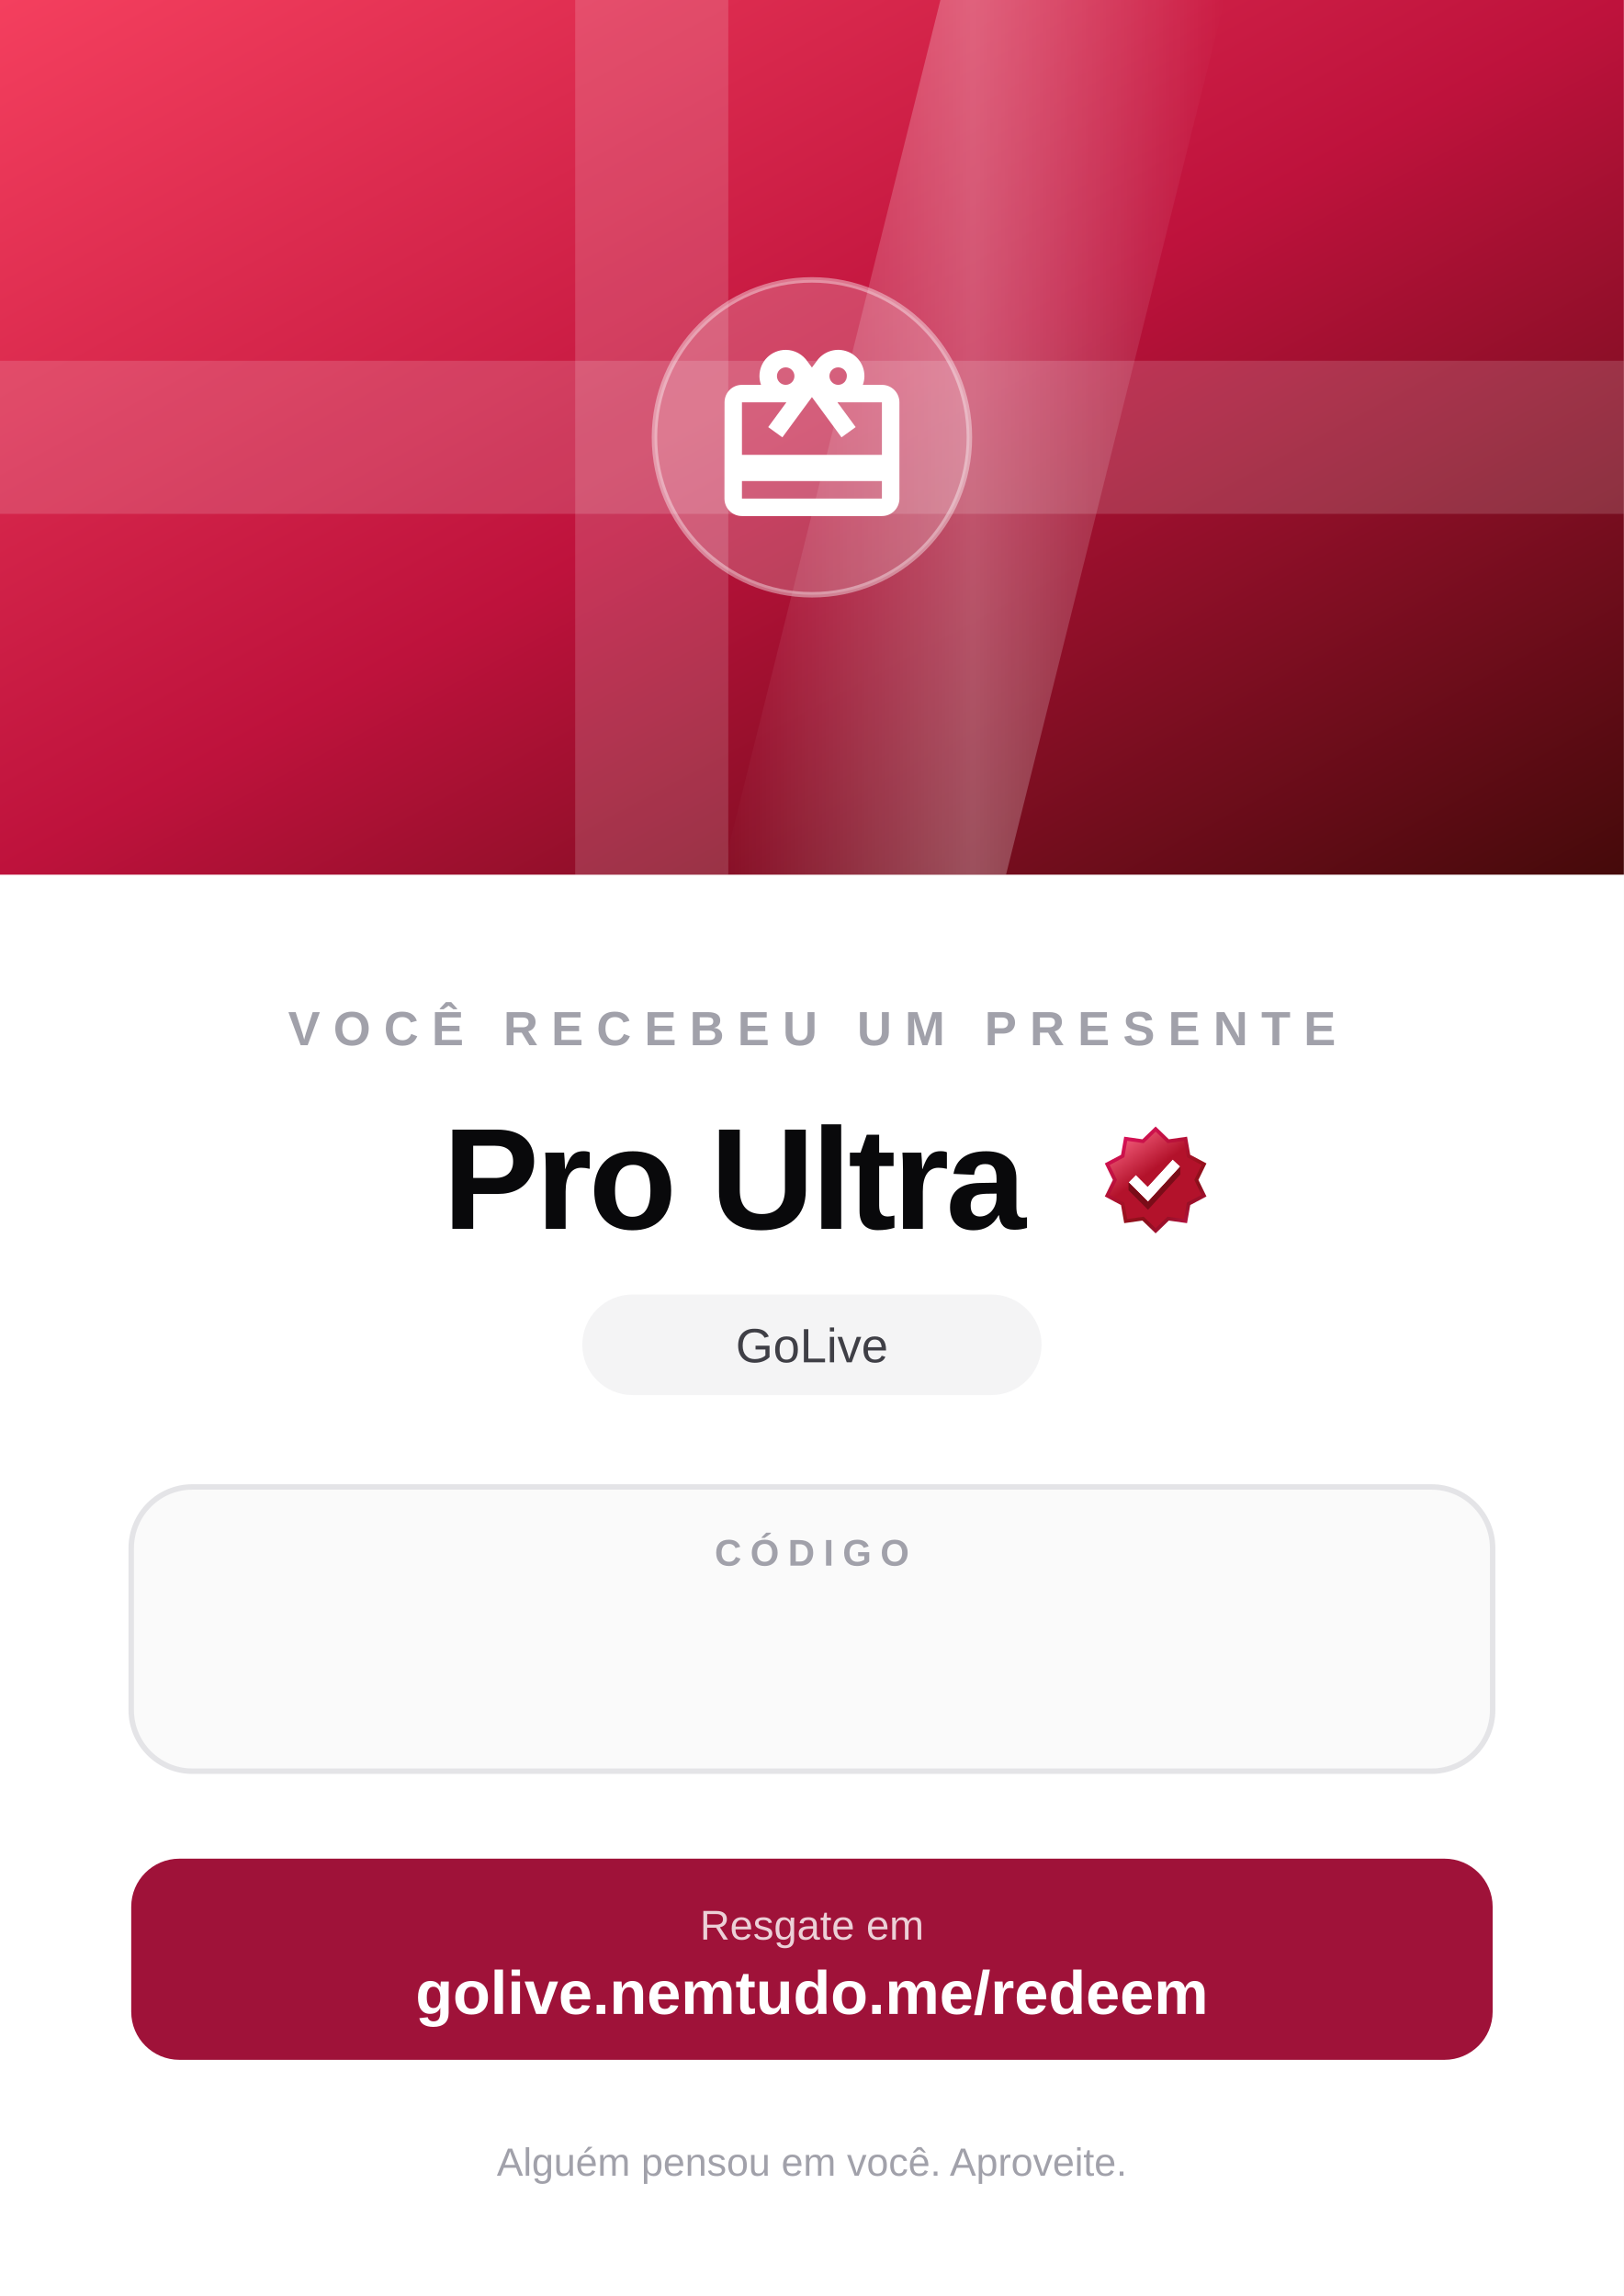
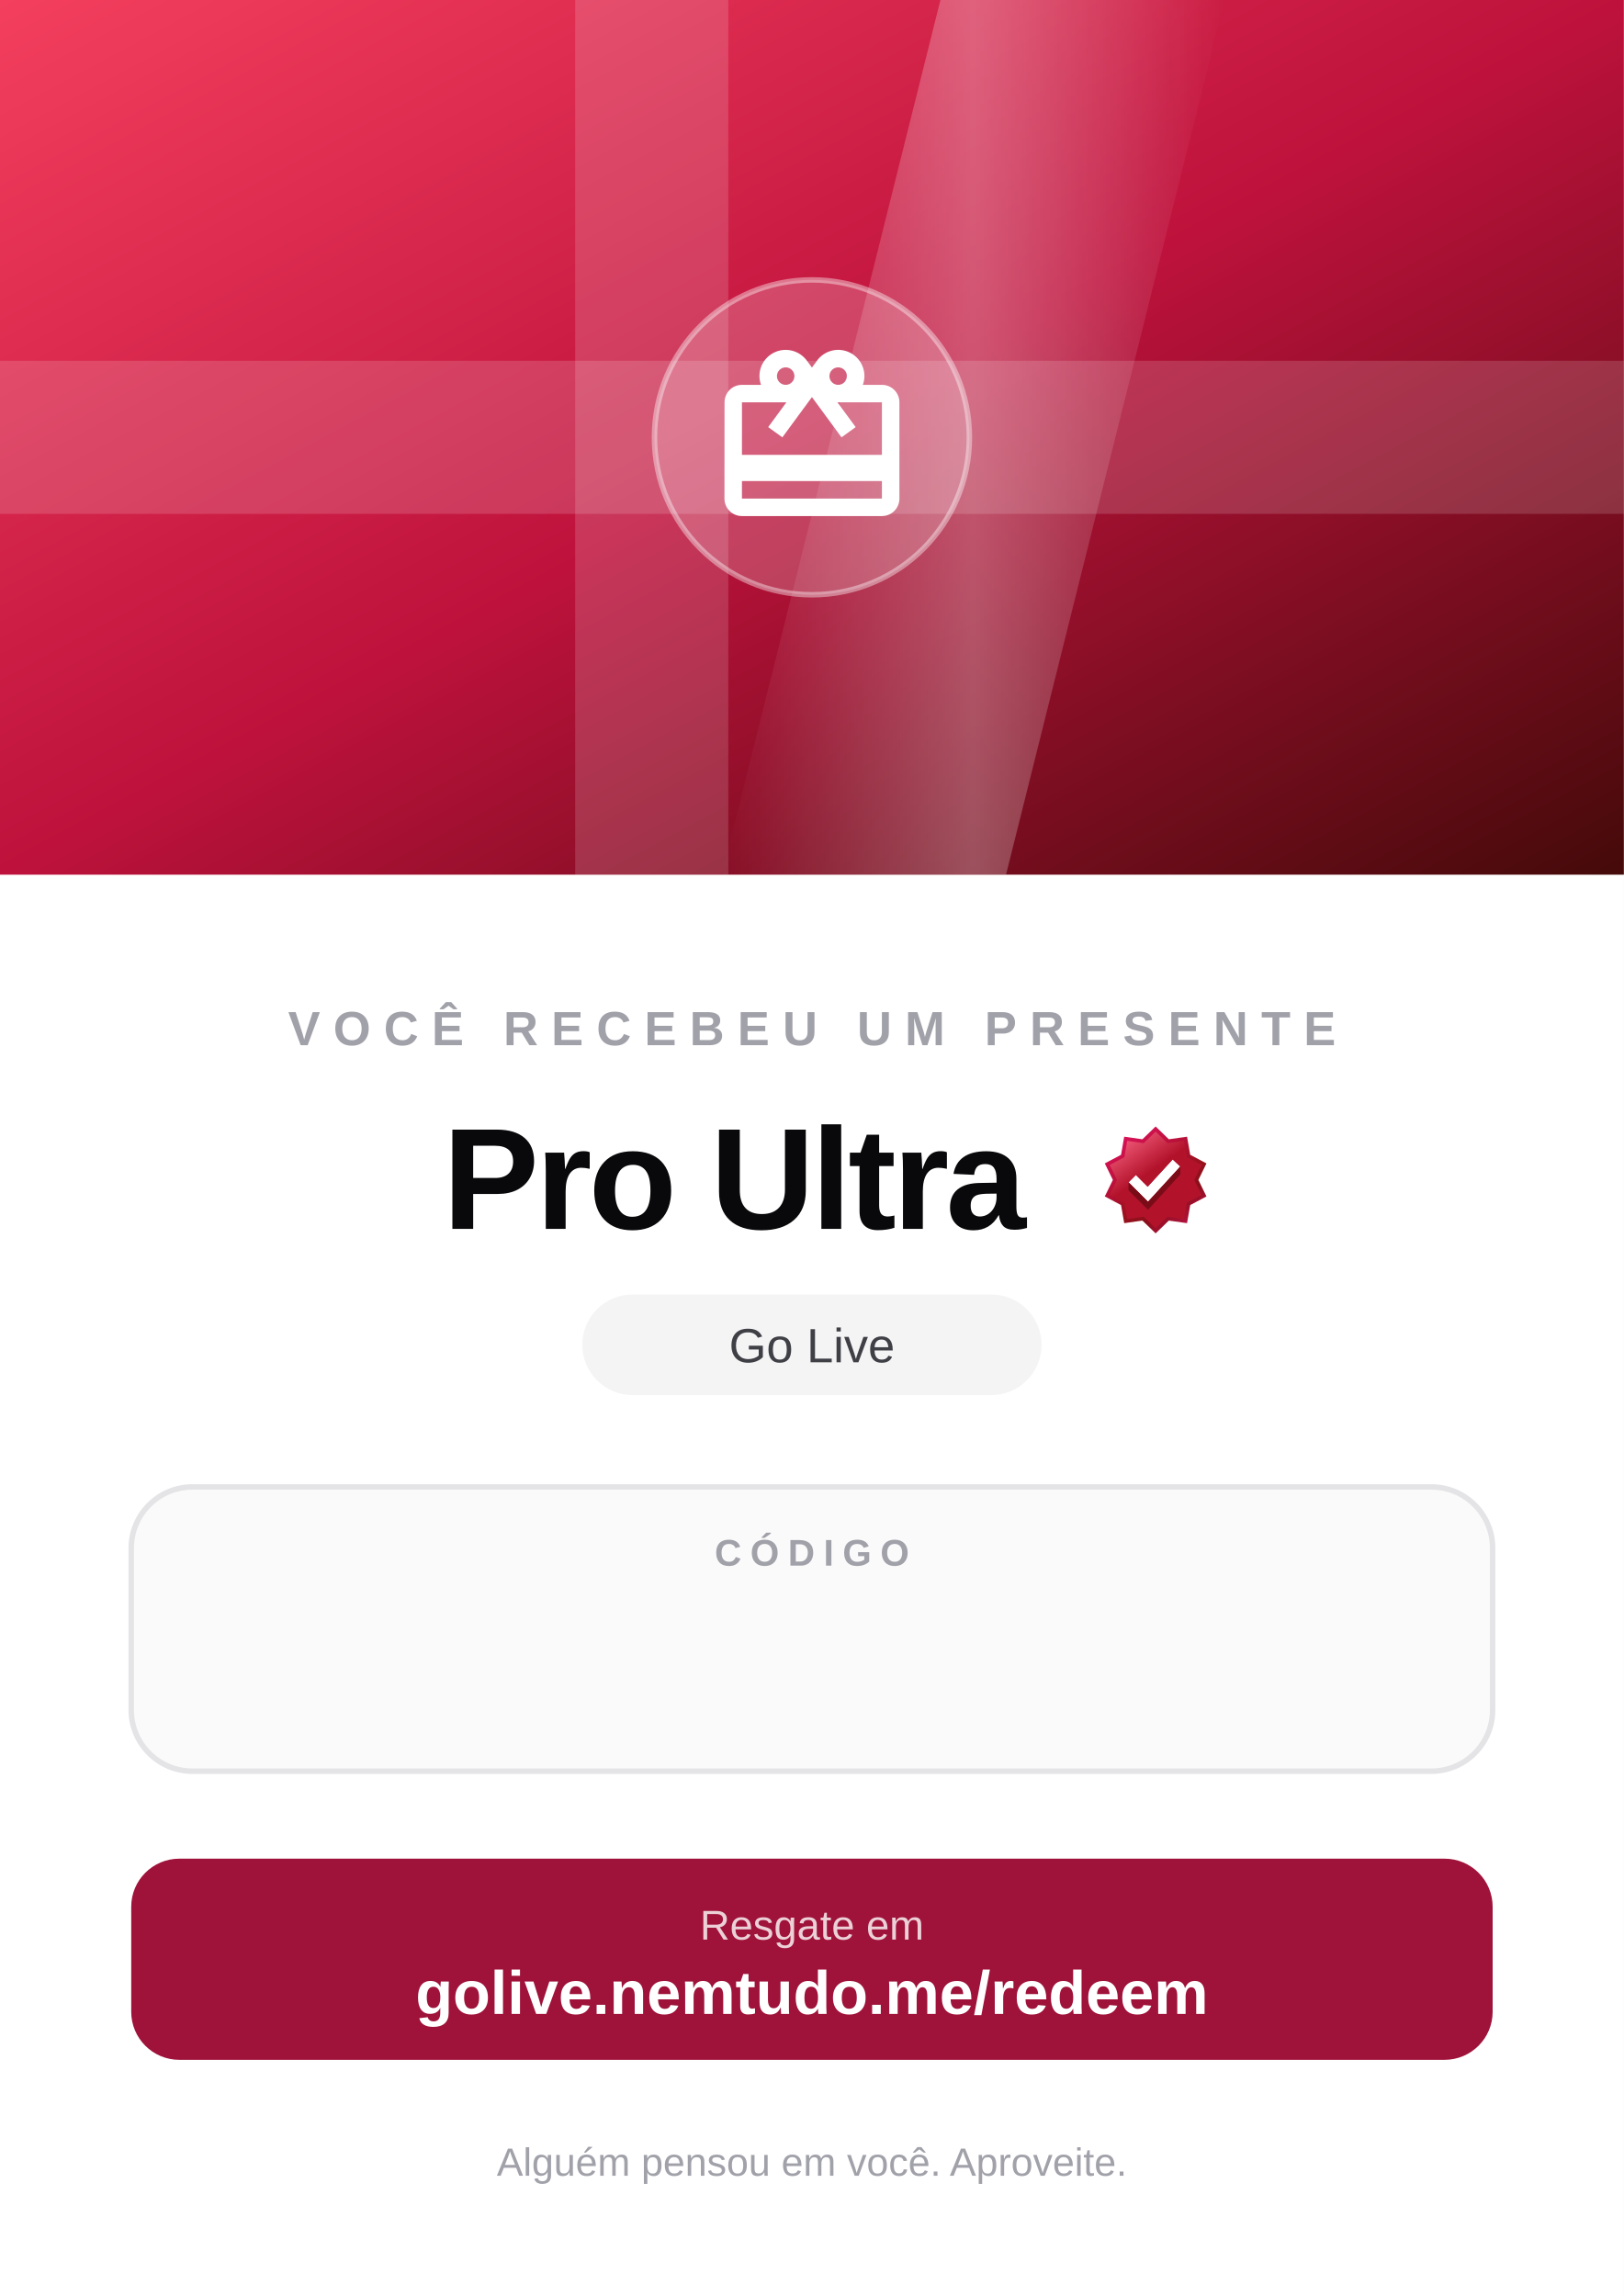
<svg xmlns="http://www.w3.org/2000/svg" width="74.25mm" height="105mm" viewBox="0 0 742.5 1050">
  <defs>
    <linearGradient id="band" x1="0" y1="0" x2="1" y2="1">
      <stop offset="0" stop-color="#f43f5e" />
      <stop offset="0.5" stop-color="#be123c" />
      <stop offset="1" stop-color="#450a0a" />
    </linearGradient>
    <linearGradient id="shine" x1="0" y1="0" x2="1" y2="0">
      <stop offset="0" stop-color="#fff" stop-opacity="0" />
      <stop offset="0.5" stop-color="#fff" stop-opacity="0.28" />
      <stop offset="1" stop-color="#fff" stop-opacity="0" />
    </linearGradient>
    <linearGradient id="bo" gradientUnits="userSpaceOnUse" x1="4.411" x2="18.083" y1="2.495" y2="21.508">
      <stop offset="0" stop-color="#e0115f" />
      <stop offset=".539" stop-color="#9b111e" />
      <stop offset=".68" stop-color="#8a0f1b" />
      <stop offset="1" stop-color="#d4145a" />
    </linearGradient>
    <linearGradient id="bi" gradientUnits="userSpaceOnUse" x1="5.355" x2="16.361" y1="3.395" y2="19.133">
      <stop offset="0" stop-color="#f25c7a" />
      <stop offset=".406" stop-color="#b3122b" />
      <stop offset=".989" stop-color="#b3122b" />
    </linearGradient>
    <clipPath id="card">
      <rect width="742.5" height="1050" />
    </clipPath>
  </defs>
  <rect width="742.5" height="1050" fill="#ffffff" />
  <g clip-path="url(#card)">
    <rect width="742.5" height="400" fill="url(#band)" />
    <rect x="263" y="0" width="70" height="400" fill="#fff" opacity="0.15" />
    <rect x="0" y="165" width="742.5" height="70" fill="#fff" opacity="0.15" />
    <polygon points="430,0 560,0 460,400 330,400" fill="url(#shine)" />
    <circle cx="371.25" cy="200" r="72" fill="#fff" fill-opacity="0.2" stroke="#fff" stroke-opacity="0.4" stroke-width="2.5" />
    <g transform="translate(323.25 152) scale(4)" fill="#fff">
      <path d="M20 6h-2.18c.11-.31.18-.65.18-1a2.996 2.996 0 0 0-5.5-1.65l-.5.67-.5-.68C10.96 2.54 10.05 2 9 2 7.34 2 6 3.34 6 5c0 .35.07.69.18 1H4c-1.11 0-1.99.89-1.99 2L2 19c0 1.11.89 2 2 2h16c1.11 0 2-.89 2-2V8c0-1.11-.89-2-2-2m-5-2c.55 0 1 .45 1 1s-.45 1-1 1-1-.45-1-1 .45-1 1-1M9 4c.55 0 1 .45 1 1s-.45 1-1 1-1-.45-1-1 .45-1 1-1m11 15H4v-2h16zm0-5H4V8h5.08L7 10.83 8.62 12 11 8.76l1-1.36 1 1.36L15.38 12 17 10.83 14.92 8H20z" />
    </g>
  </g>
  <g font-family="'Segoe UI', 'Helvetica Neue', Arial, sans-serif" text-anchor="middle">
    <text x="371.25" y="478" font-size="22" font-weight="600" letter-spacing="6" fill="#a1a1aa">VOCÊ RECEBEU UM PRESENTE</text>
    <text x="335.8" y="562" font-size="66" font-weight="700" letter-spacing="-1.5" fill="#09090b">Pro Ultra</text>
    <g transform="translate(499.8 511) scale(2.6)">
      <path fill-rule="evenodd" fill="url(#bo)" d="M13.324 3.848L11 1.6 8.676 3.848l-3.201-.453-.559 3.184L2.06 8.095 3.48 11l-1.42 2.904 2.856 1.516.559 3.184 3.201-.452L11 20.4l2.324-2.248 3.201.452.559-3.184 2.856-1.516L18.52 11l1.42-2.905-2.856-1.516-.559-3.184zm-7.09 7.575l3.428 3.428 5.683-6.206-1.347-1.247-4.4 4.795-2.072-2.072z" />
      <path fill-rule="evenodd" fill="url(#bi)" d="M13.101 4.533L11 2.5 8.899 4.533l-2.895-.41-.505 2.88-2.583 1.37L4.2 11l-1.284 2.627 2.583 1.37.505 2.88 2.895-.41L11 19.5l2.101-2.033 2.895.41.505-2.88 2.583-1.37L17.8 11l1.284-2.627-2.583-1.37-.505-2.88zm-6.868 6.89l3.429 3.428 5.683-6.206-1.347-1.247-4.4 4.795-2.072-2.072z" />
      <path fill="#7a0c18" d="M6.233 11.423l3.429 3.428 5.65-6.17.038-.033-.005 1.398-5.683 6.206-3.429-3.429-.003-1.405.005.003z" />
    </g>
    <rect x="266.25" y="592" width="210" height="46" rx="23" fill="#f4f4f5" />
-     <text x="371.25" y="623" font-size="22" font-weight="500" fill="#3f3f46">GoLive</text>
+     <text x="371.25" y="623" font-size="22" font-weight="500" fill="#3f3f46">Go Live</text>
    <rect x="60" y="680" width="622.5" height="130" rx="28" fill="#fafafa" stroke="#e4e4e7" stroke-width="2.5" />
    <text x="371.25" y="716" font-size="17" font-weight="600" letter-spacing="4" fill="#a1a1aa">CÓDIGO</text>
    <rect x="60" y="850" width="622.5" height="92" rx="22" fill="#9f1239" />
    <text x="371.25" y="887" font-size="19" font-weight="500" fill="#fff" fill-opacity="0.8">Resgate em</text>
    <text x="371.25" y="921" font-size="28" font-weight="700" fill="#fff">golive.nemtudo.me/redeem</text>
    <text x="371.25" y="995" font-size="18" fill="#a1a1aa">Alguém pensou em você. Aproveite.</text>
  </g>
</svg>
